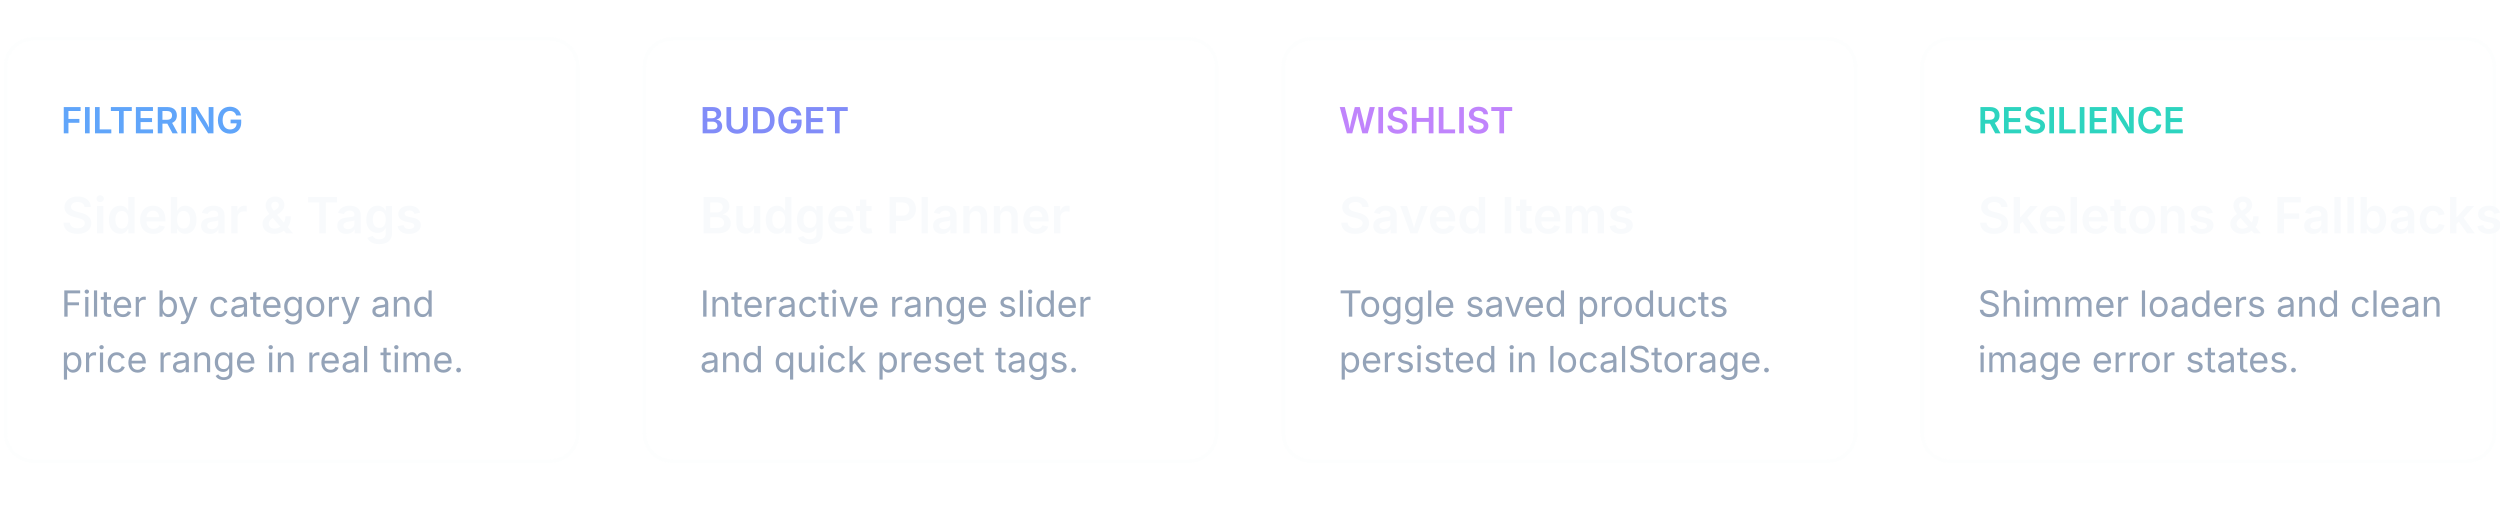
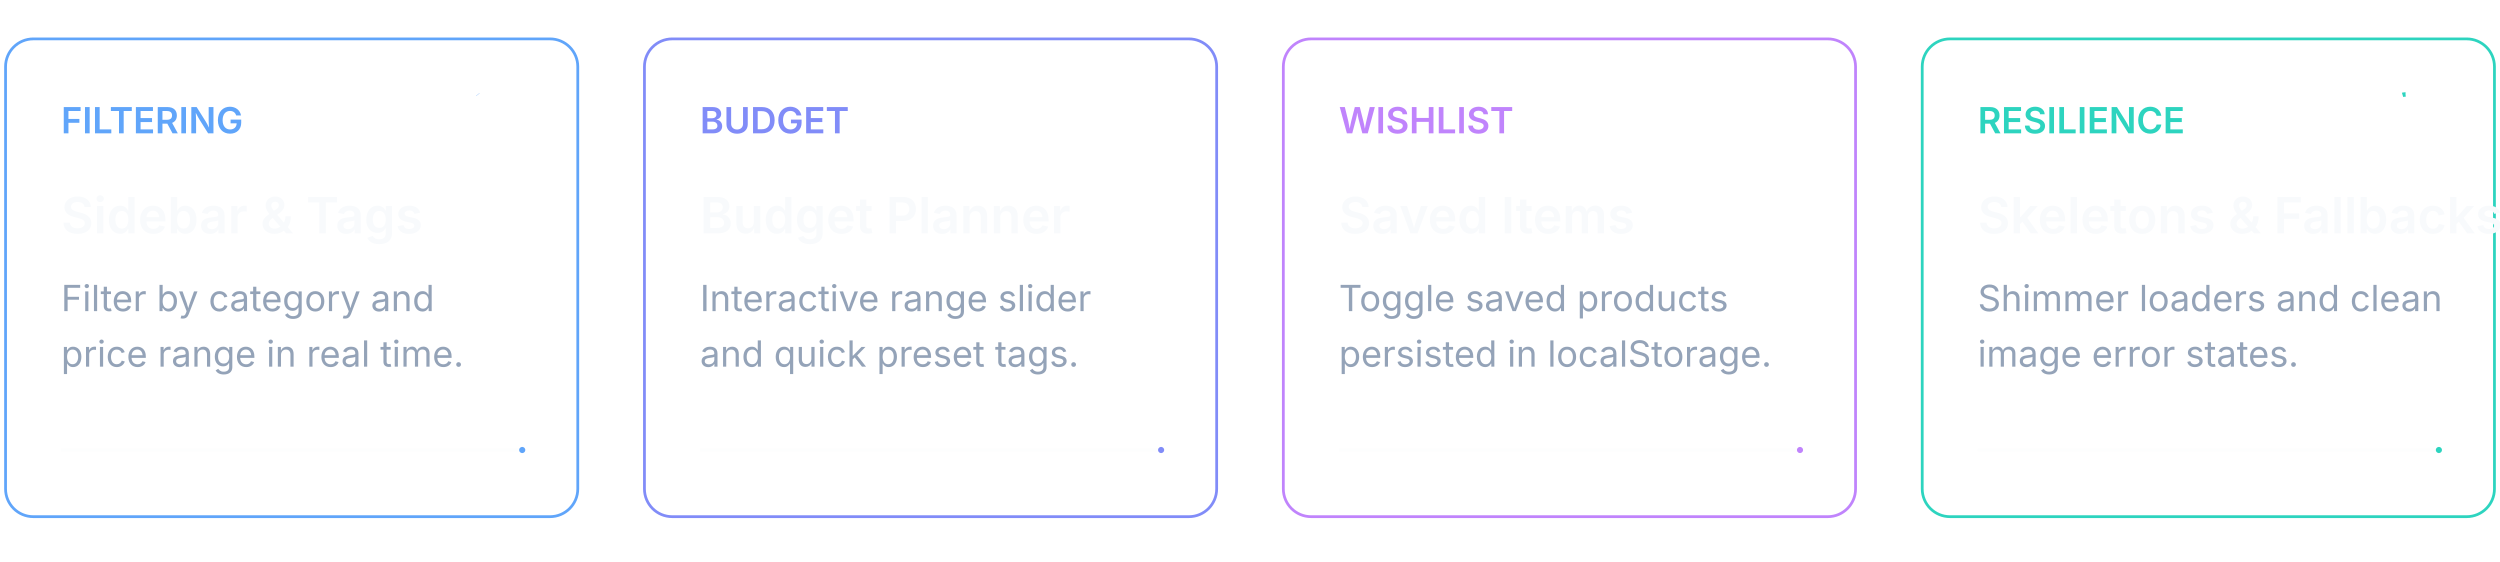
- <svg xmlns="http://www.w3.org/2000/svg" viewBox="0 0 900 182" width="900" height="182" role="img" aria-label="Wishlist features">
+ <svg xmlns="http://www.w3.org/2000/svg" viewBox="0 0 900 202" width="900" height="202" role="img" aria-label="Wishlist features">
  <style>
  text { font-family: -apple-system, BlinkMacSystemFont, 'Inter', 'Segoe UI', Arial, sans-serif; }
  .mono { font-family: Menlo, Consolas, Monaco, ui-monospace, monospace; }
  .fg { fill: #F8FAFC; }
  .mut { fill: #94A3B8; }
  .bd { fill: none; stroke: #F8FAFC; stroke-opacity: 0.22; stroke-width: 1.3; }
  .ind { fill: #818CF8; }
  .ind-s { stroke: #818CF8; }
  .purp { fill: #C084FC; }
  .purp-s { stroke: #C084FC; }
  .cobalt { fill: #60A5FA; }
  .cobalt-s { stroke: #60A5FA; }
  .teal { fill: #2DD4BF; }
  .teal-s { stroke: #2DD4BF; }
-   .g1 { stop-color: #6366F1; }
-   .g2 { stop-color: #A855F7; }
-   .g3 { stop-color: #00CDAC; }
  @media (prefers-color-scheme: light) {
    .fg { fill: #000000; }
    .mut { fill: #555555; }
    .bd { stroke: #000000; stroke-opacity: 0.2; }
    .ind { fill: #4F46E5; }
    .ind-s { stroke: #4F46E5; }
    .purp { fill: #9333EA; }
    .purp-s { stroke: #9333EA; }
    .cobalt { fill: #0043ED; }
    .cobalt-s { stroke: #0043ED; }
    .teal { fill: #0D9488; }
    .teal-s { stroke: #0D9488; }
  }
-   
+ 
+   .card { animation: wl-ft-card 6s ease-in-out infinite; }
+   @keyframes wl-ft-card {
+     0%, 100% { stroke-opacity: 0.3; stroke-width: 1.3; }
+     15% { stroke-opacity: 1; stroke-width: 2.2; }
+     32% { stroke-opacity: 0.3; stroke-width: 1.3; }
+   }
+ 
+   .ic { stroke-dasharray: 64; stroke-dashoffset: 64; animation: wl-ft-ic 6s ease-in-out infinite; }
+   @keyframes wl-ft-ic {
+     0% { stroke-dashoffset: 64; }
+     20%, 85% { stroke-dashoffset: 0; }
+     100% { stroke-dashoffset: 64; }
+   }
+ 
+   .bar { stroke-dasharray: 166; stroke-dashoffset: 166; animation: wl-ft-bar 6s ease-in-out infinite; }
+   @keyframes wl-ft-bar {
+     0% { stroke-dashoffset: 166; }
+     22%, 85% { stroke-dashoffset: 0; }
+     100% { stroke-dashoffset: 166; }
+   }
+ 
  @media (prefers-reduced-motion: reduce) {
    *, *::before, *::after { animation: none !important; transition: none !important; }
+     .ic, .bar { stroke-dashoffset: 0 !important; }
  }
</style>
-   <rect x="2" y="14" width="206" height="152" rx="10" class="bd" />
+   <rect x="2" y="14" width="206" height="172" rx="10" fill="none" class="cobalt-s card" style="animation-delay:0s" />
+   <path d="M172 34 H192 L184 44 V52 L180 50 V44 Z" fill="none" class="cobalt-s ic" stroke-width="1.6" stroke-linejoin="round" style="animation-delay:0s" />
  <text x="22" y="48" font-size="13" font-weight="600" class="cobalt">FILTERING</text>
  <text x="22" y="84" font-size="18" font-weight="600" class="fg">Sidebar &amp; Tags</text>
-   <text x="22" y="114" font-size="13" class="mut">Filter by category and</text>
-   <text x="22" y="134" font-size="13" class="mut">price range in real time.</text>
-   <rect x="232" y="14" width="206" height="152" rx="10" class="bd" />
+   <text x="22" y="112" font-size="13" class="mut">Filter by category and</text>
+   <text x="22" y="132" font-size="13" class="mut">price range in real time.</text>
+   <line x1="22" y1="162" x2="188" y2="162" class="bd" />
+   <line x1="22" y1="162" x2="188" y2="162" class="cobalt-s bar" stroke-width="2.2" stroke-linecap="round" style="animation-delay:0s" />
+   <rect x="232" y="14" width="206" height="172" rx="10" fill="none" class="ind-s card" style="animation-delay:1.5s" />
+   <path d="M402 42 H422 M412 34 V50" fill="none" class="ind-s ic" stroke-width="1.8" stroke-linecap="round" style="animation-delay:1.5s" />
  <text x="252" y="48" font-size="13" font-weight="600" class="ind">BUDGET</text>
  <text x="252" y="84" font-size="18" font-weight="600" class="fg">Budget Planner</text>
-   <text x="252" y="114" font-size="13" class="mut">Interactive range slider</text>
-   <text x="252" y="134" font-size="13" class="mut">and quick preset tags.</text>
-   <rect x="462" y="14" width="206" height="152" rx="10" class="bd" />
+   <text x="252" y="112" font-size="13" class="mut">Interactive range slider</text>
+   <text x="252" y="132" font-size="13" class="mut">and quick preset tags.</text>
+   <line x1="252" y1="162" x2="418" y2="162" class="bd" />
+   <line x1="252" y1="162" x2="418" y2="162" class="ind-s bar" stroke-width="2.2" stroke-linecap="round" style="animation-delay:1.5s" />
+   <rect x="462" y="14" width="206" height="172" rx="10" fill="none" class="purp-s card" style="animation-delay:3s" />
+   <path d="M642 36 C638 32 632 35 632 40 C632 46 642 52 642 52 C642 52 652 46 652 40 C652 35 646 32 642 36 Z" fill="none" class="purp-s ic" stroke-width="1.6" stroke-linejoin="round" style="animation-delay:3s" />
  <text x="482" y="48" font-size="13" font-weight="600" class="purp">WISHLIST</text>
  <text x="482" y="84" font-size="18" font-weight="600" class="fg">Saved Items</text>
-   <text x="482" y="114" font-size="13" class="mut">Toggle saved products</text>
-   <text x="482" y="134" font-size="13" class="mut">persisted in localStorage.</text>
-   <rect x="692" y="14" width="206" height="152" rx="10" class="bd" />
+   <text x="482" y="112" font-size="13" class="mut">Toggle saved products</text>
+   <text x="482" y="132" font-size="13" class="mut">persisted in localStorage.</text>
+   <line x1="482" y1="162" x2="648" y2="162" class="bd" />
+   <line x1="482" y1="162" x2="648" y2="162" class="purp-s bar" stroke-width="2.2" stroke-linecap="round" style="animation-delay:3s" />
+   <rect x="692" y="14" width="206" height="172" rx="10" fill="none" class="teal-s card" style="animation-delay:4.5s" />
+   <rect x="862" y="34" width="18" height="18" rx="4" fill="none" class="teal-s ic" stroke-width="1.6" style="animation-delay:4.5s" />
  <text x="712" y="48" font-size="13" font-weight="600" class="teal">RESILIENCE</text>
  <text x="712" y="84" font-size="18" font-weight="600" class="fg">Skeletons &amp; Fallbacks</text>
-   <text x="712" y="114" font-size="13" class="mut">Shimmer loaders and clean</text>
-   <text x="712" y="134" font-size="13" class="mut">image error states.</text>
+   <text x="712" y="112" font-size="13" class="mut">Shimmer loaders and clean</text>
+   <text x="712" y="132" font-size="13" class="mut">image error states.</text>
+   <line x1="712" y1="162" x2="878" y2="162" class="bd" />
+   <line x1="712" y1="162" x2="878" y2="162" class="teal-s bar" stroke-width="2.2" stroke-linecap="round" style="animation-delay:4.5s" />
</svg>
